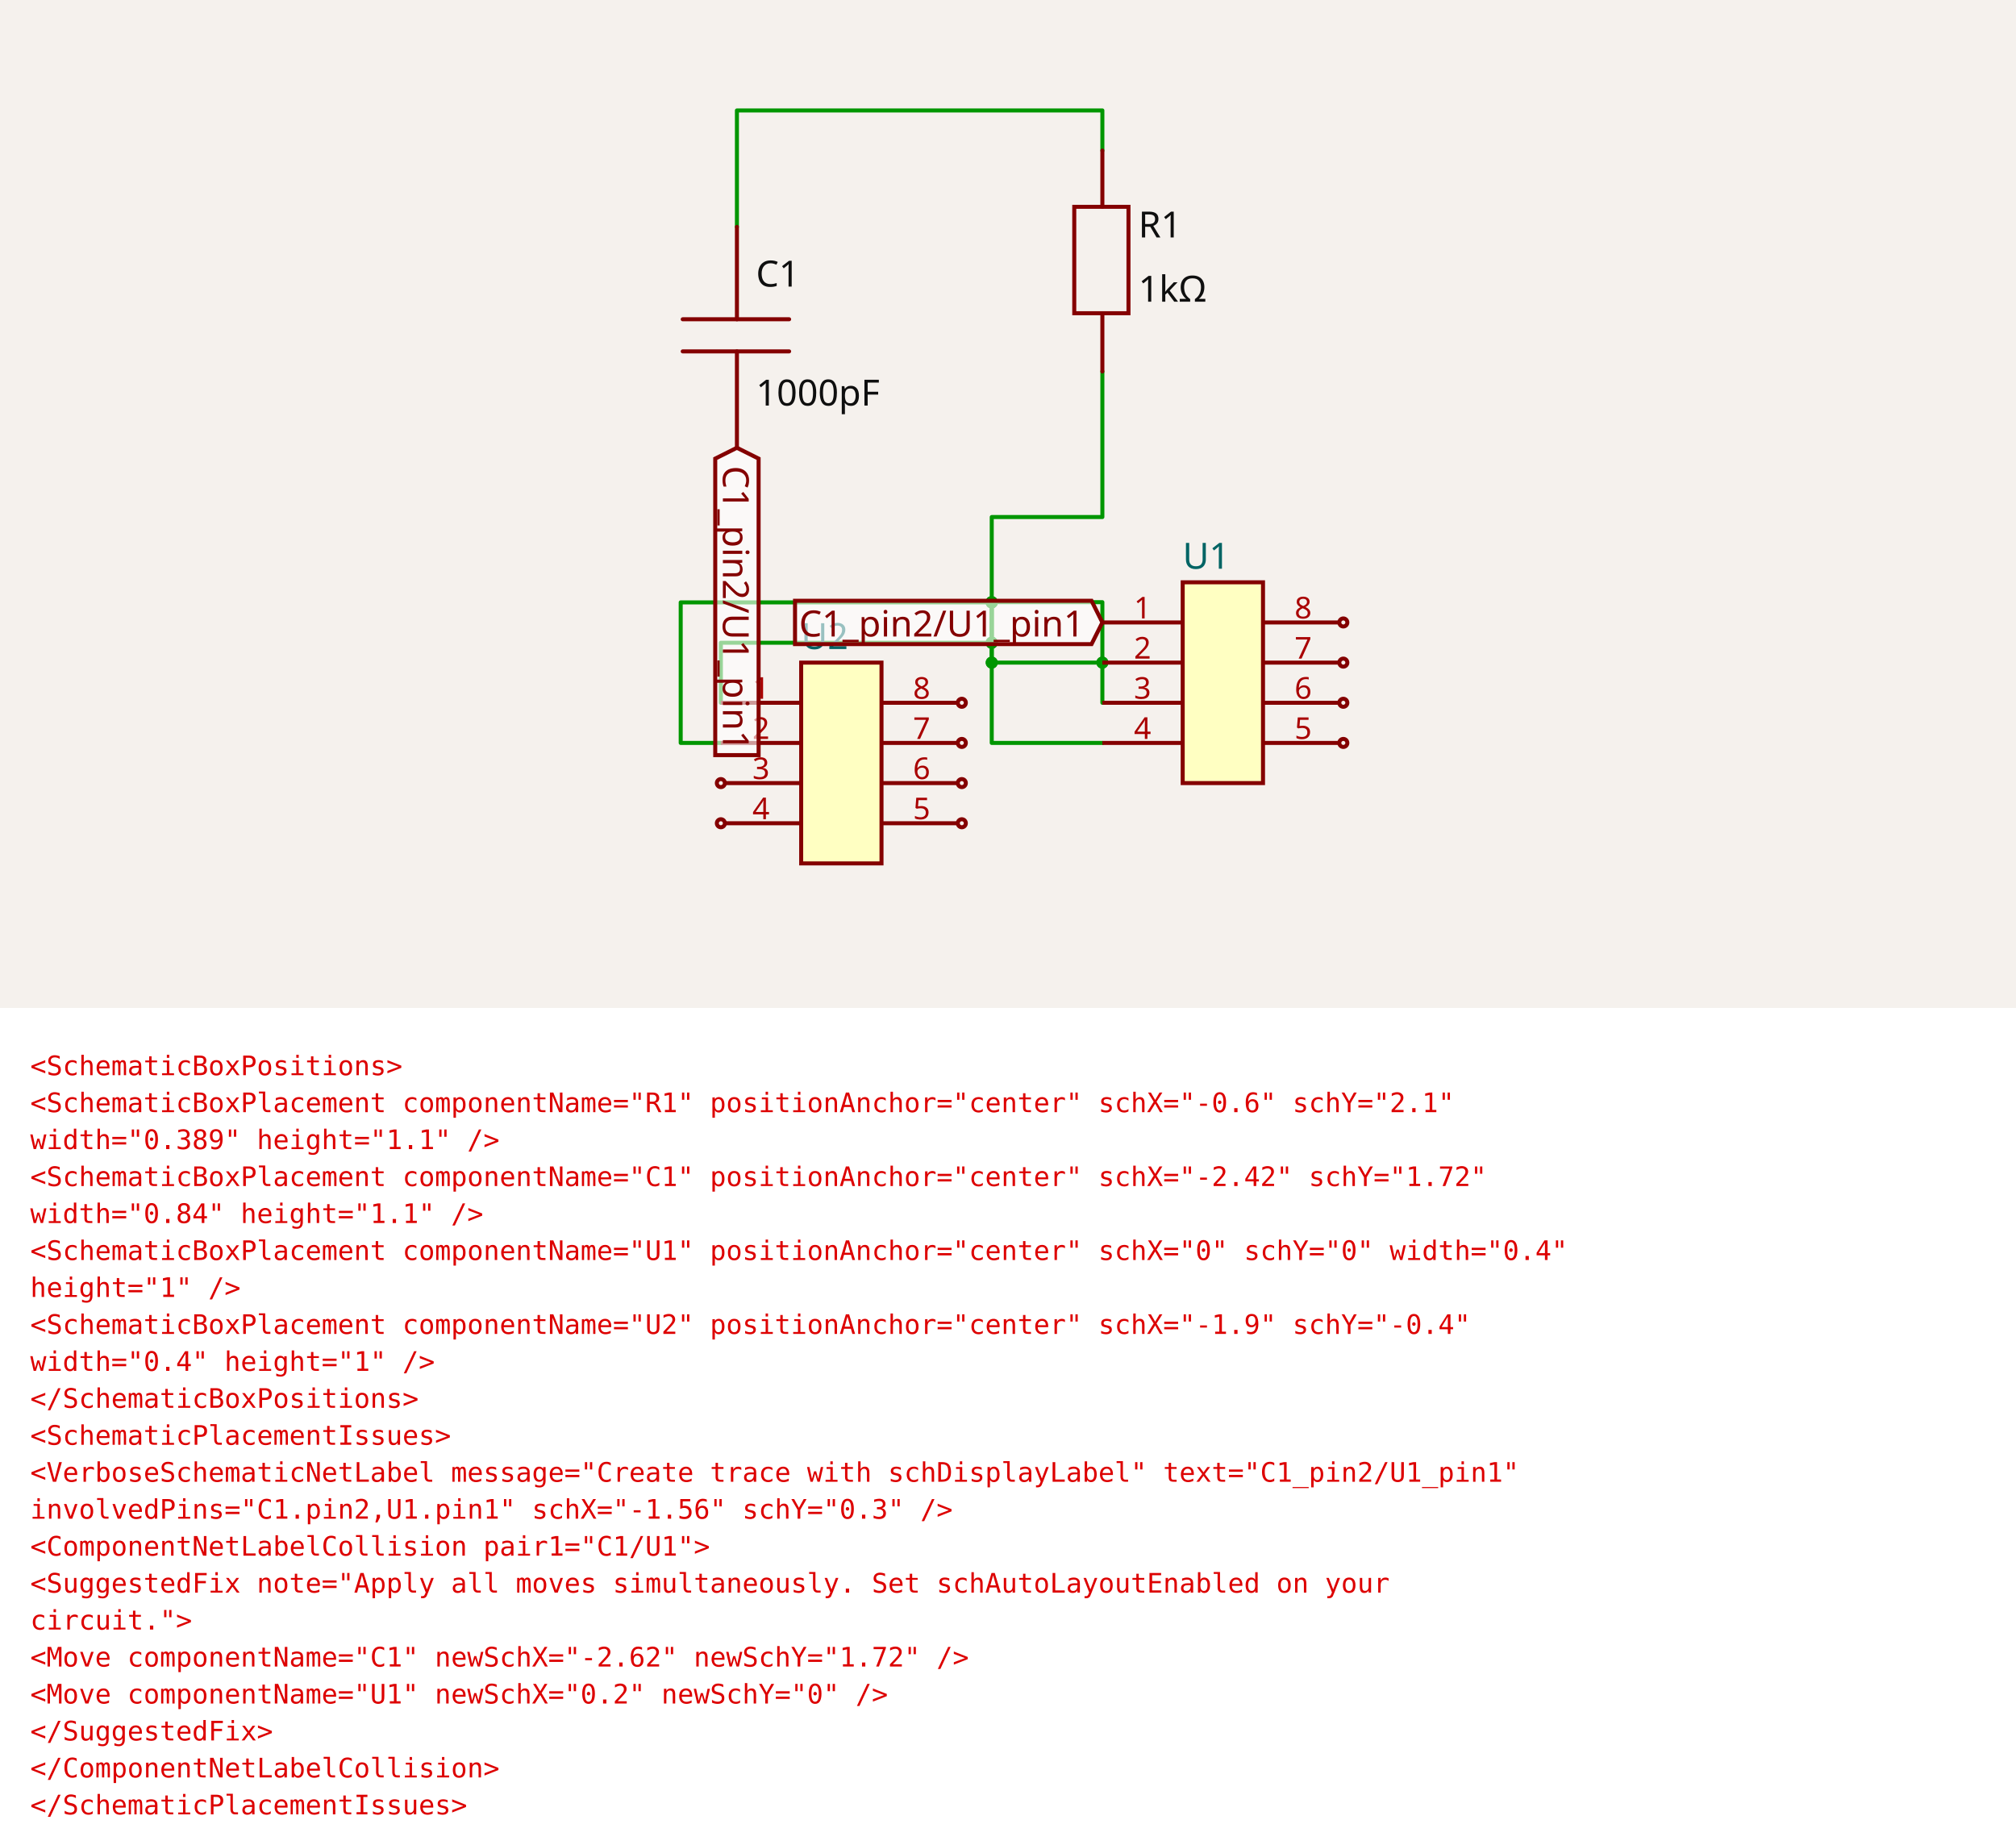
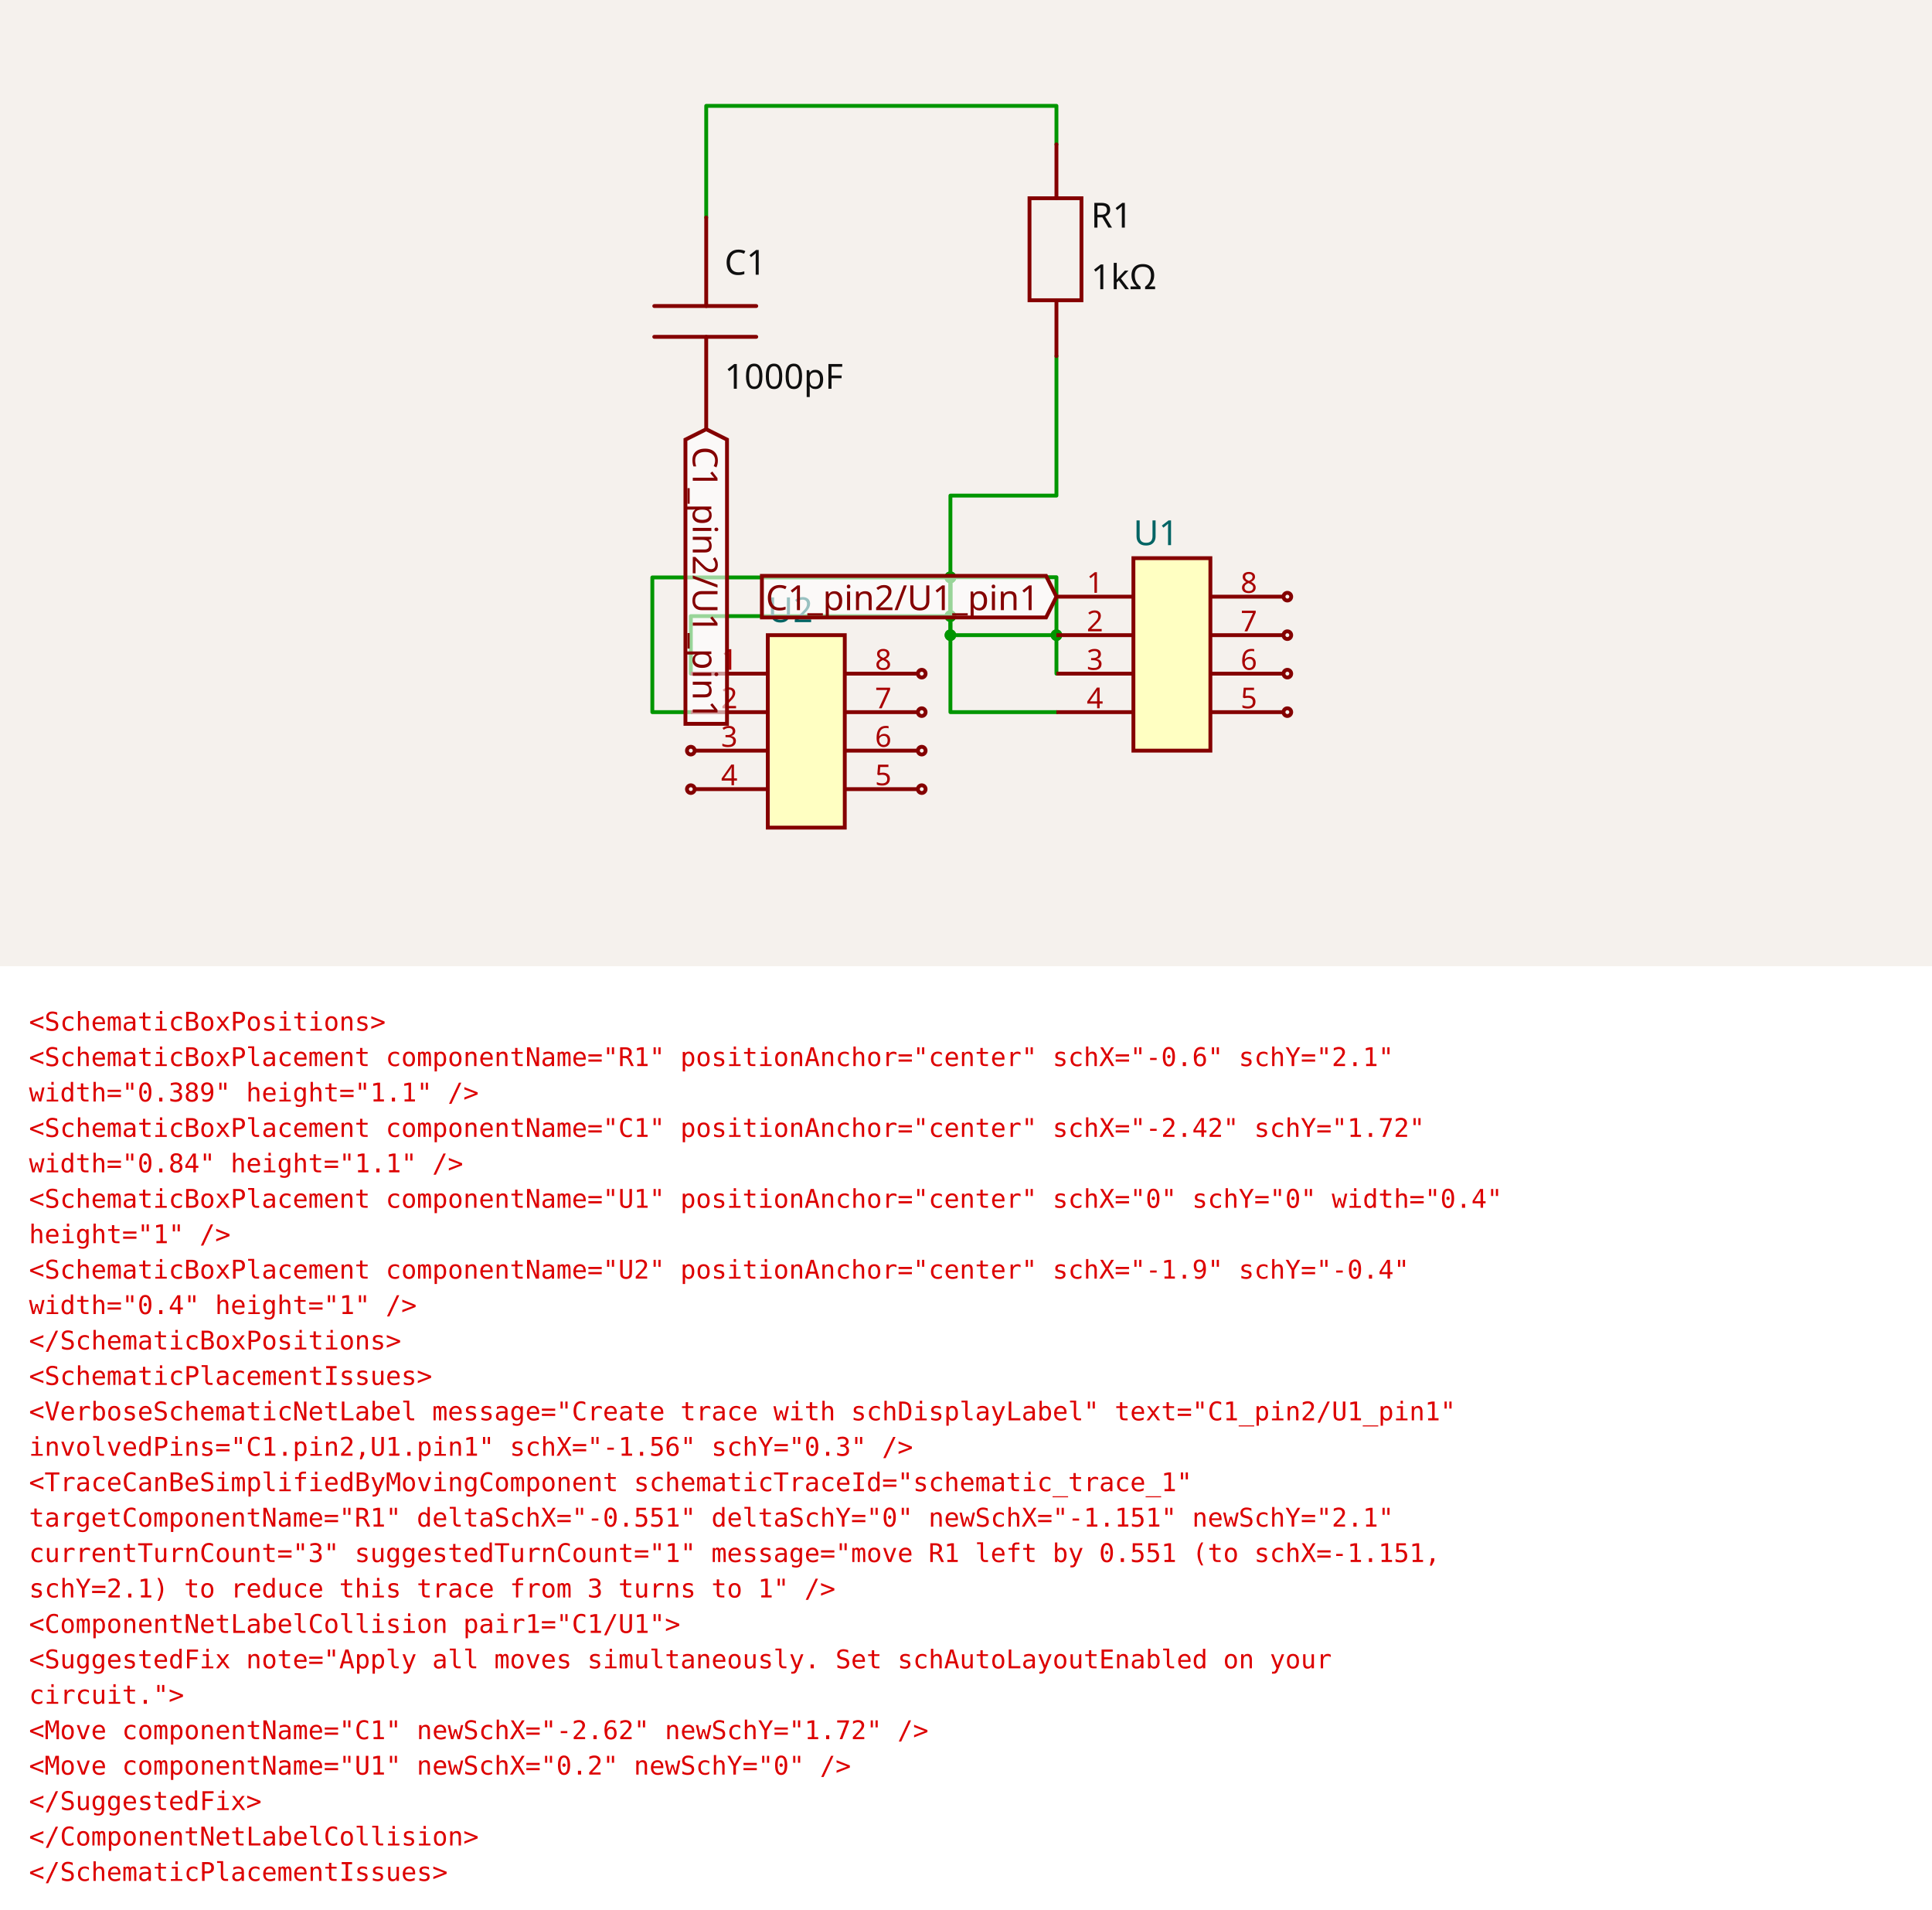
- <svg xmlns="http://www.w3.org/2000/svg" width="1200" height="1098" viewBox="0 0 1200 1098" role="img" aria-label="schematic analysis fixture">
+ <svg xmlns="http://www.w3.org/2000/svg" width="1200" height="1186" viewBox="0 0 1200 1186" role="img" aria-label="schematic analysis fixture">
  <g transform="translate(0, 0)">
    <style>
              .boundary { fill: rgb(245, 241, 237); }
              .schematic-boundary { fill: none; stroke: #fff; }
              .component { fill: none; stroke: rgb(132, 0, 0); }
              .chip { fill: rgb(255, 255, 194); stroke: rgb(132, 0, 0); }
              .component-pin { fill: none; stroke: rgb(132, 0, 0); }
              /* Basic per-trace hover fallback */
              .trace:hover {
                filter: invert(1);
              }
              .trace:hover .trace-crossing-outline {
                opacity: 0;
              }
              .trace:hover .trace-junction {
                filter: invert(1);
              }
              /* Net-hover highlighting: when a trace or its overlays are hovered,
                 invert color for all traces (base + overlays) sharing the same
                 subcircuit connectivity key. Also hide crossing outline during hover. */
              svg:has(:is(g.trace[data-subcircuit-connectivity-map-key="unnamedsubcircuitsubcircuit_source_group_0_connectivity_net0"], g.trace-overlays[data-subcircuit-connectivity-map-key="unnamedsubcircuitsubcircuit_source_group_0_connectivity_net0"]):hover) :is(g.trace[data-subcircuit-connectivity-map-key="unnamedsubcircuitsubcircuit_source_group_0_connectivity_net0"], g.trace-overlays[data-subcircuit-connectivity-map-key="unnamedsubcircuitsubcircuit_source_group_0_connectivity_net0"]) { filter: invert(1); }
svg:has(:is(g.trace[data-subcircuit-connectivity-map-key="unnamedsubcircuitsubcircuit_source_group_0_connectivity_net0"], g.trace-overlays[data-subcircuit-connectivity-map-key="unnamedsubcircuitsubcircuit_source_group_0_connectivity_net0"]):hover) g.trace-overlays[data-subcircuit-connectivity-map-key="unnamedsubcircuitsubcircuit_source_group_0_connectivity_net0"] .trace-crossing-outline { opacity: 0; }
svg:has(:is(g.trace[data-subcircuit-connectivity-map-key="unnamedsubcircuitsubcircuit_source_group_0_connectivity_net2"], g.trace-overlays[data-subcircuit-connectivity-map-key="unnamedsubcircuitsubcircuit_source_group_0_connectivity_net2"]):hover) :is(g.trace[data-subcircuit-connectivity-map-key="unnamedsubcircuitsubcircuit_source_group_0_connectivity_net2"], g.trace-overlays[data-subcircuit-connectivity-map-key="unnamedsubcircuitsubcircuit_source_group_0_connectivity_net2"]) { filter: invert(1); }
svg:has(:is(g.trace[data-subcircuit-connectivity-map-key="unnamedsubcircuitsubcircuit_source_group_0_connectivity_net2"], g.trace-overlays[data-subcircuit-connectivity-map-key="unnamedsubcircuitsubcircuit_source_group_0_connectivity_net2"]):hover) g.trace-overlays[data-subcircuit-connectivity-map-key="unnamedsubcircuitsubcircuit_source_group_0_connectivity_net2"] .trace-crossing-outline { opacity: 0; }
svg:has(:is(g.trace[data-subcircuit-connectivity-map-key="unnamedsubcircuitsubcircuit_source_group_0_connectivity_net3"], g.trace-overlays[data-subcircuit-connectivity-map-key="unnamedsubcircuitsubcircuit_source_group_0_connectivity_net3"]):hover) :is(g.trace[data-subcircuit-connectivity-map-key="unnamedsubcircuitsubcircuit_source_group_0_connectivity_net3"], g.trace-overlays[data-subcircuit-connectivity-map-key="unnamedsubcircuitsubcircuit_source_group_0_connectivity_net3"]) { filter: invert(1); }
svg:has(:is(g.trace[data-subcircuit-connectivity-map-key="unnamedsubcircuitsubcircuit_source_group_0_connectivity_net3"], g.trace-overlays[data-subcircuit-connectivity-map-key="unnamedsubcircuitsubcircuit_source_group_0_connectivity_net3"]):hover) g.trace-overlays[data-subcircuit-connectivity-map-key="unnamedsubcircuitsubcircuit_source_group_0_connectivity_net3"] .trace-crossing-outline { opacity: 0; }
svg:has(:is(g.trace[data-subcircuit-connectivity-map-key="unnamedsubcircuitsubcircuit_source_group_0_connectivity_net4"], g.trace-overlays[data-subcircuit-connectivity-map-key="unnamedsubcircuitsubcircuit_source_group_0_connectivity_net4"]):hover) :is(g.trace[data-subcircuit-connectivity-map-key="unnamedsubcircuitsubcircuit_source_group_0_connectivity_net4"], g.trace-overlays[data-subcircuit-connectivity-map-key="unnamedsubcircuitsubcircuit_source_group_0_connectivity_net4"]) { filter: invert(1); }
svg:has(:is(g.trace[data-subcircuit-connectivity-map-key="unnamedsubcircuitsubcircuit_source_group_0_connectivity_net4"], g.trace-overlays[data-subcircuit-connectivity-map-key="unnamedsubcircuitsubcircuit_source_group_0_connectivity_net4"]):hover) g.trace-overlays[data-subcircuit-connectivity-map-key="unnamedsubcircuitsubcircuit_source_group_0_connectivity_net4"] .trace-crossing-outline { opacity: 0; }
              .text { font-family: sans-serif; fill: rgb(0, 150, 0); }
              .pin-number { fill: rgb(169, 0, 0); }
              .port-label { fill: rgb(0, 100, 100); }
              .component-name { fill: rgb(0, 100, 100); }
              
            </style>
    <rect class="boundary" x="0" y="0" width="1200" height="600" />
    <g class="trace sch-trace" data-layer="base" data-circuit-json-type="schematic_trace" data-schematic-trace-id="schematic_trace_0" data-subcircuit-connectivity-map-key="unnamedsubcircuitsubcircuit_source_group_0_connectivity_net0">
      <path d="M 438.645 135.06 L 438.645 65.737 L 656.175 65.737 L 656.175 89.641" class="trace-invisible-hover-outline sch-trace-hitbox" stroke="rgb(0, 150, 0)" fill="none" stroke-width="19.124px" stroke-linecap="round" opacity="0" stroke-linejoin="round" />
      <path class="sch-trace-path" d="M 438.645 135.06 L 438.645 65.737 L 656.175 65.737 L 656.175 89.641" stroke="rgb(0, 150, 0)" fill="none" stroke-width="2.39px" stroke-linecap="round" stroke-linejoin="round" />
    </g>
    <g class="trace sch-trace" data-layer="base" data-circuit-json-type="schematic_trace" data-schematic-trace-id="schematic_trace_1" data-subcircuit-connectivity-map-key="unnamedsubcircuitsubcircuit_source_group_0_connectivity_net2">
      <path d="M 656.175 394.422 L 590.319 394.422 L 590.319 307.769 L 656.175 307.769 L 656.175 221.116" class="trace-invisible-hover-outline sch-trace-hitbox" stroke="rgb(0, 150, 0)" fill="none" stroke-width="19.124px" stroke-linecap="round" opacity="0" stroke-linejoin="round" />
      <path class="sch-trace-path" d="M 656.175 394.422 L 590.319 394.422 L 590.319 307.769 L 656.175 307.769 L 656.175 221.116" stroke="rgb(0, 150, 0)" fill="none" stroke-width="2.39px" stroke-linecap="round" stroke-linejoin="round" />
    </g>
    <g class="trace sch-trace" data-layer="base" data-circuit-json-type="schematic_trace" data-schematic-trace-id="schematic_trace_2" data-subcircuit-connectivity-map-key="unnamedsubcircuitsubcircuit_source_group_0_connectivity_net3">
      <path d="M 429.084 418.327 L 429.084 382.59 L 590.319 382.59 L 590.319 358.446 L 656.175 358.446 L 656.175 418.327" class="trace-invisible-hover-outline sch-trace-hitbox" stroke="rgb(0, 150, 0)" fill="none" stroke-width="19.124px" stroke-linecap="round" opacity="0" stroke-linejoin="round" />
      <path class="sch-trace-path" d="M 429.084 418.327 L 429.084 382.59 L 590.319 382.59 L 590.319 358.446 L 656.175 358.446 L 656.175 418.327" stroke="rgb(0, 150, 0)" fill="none" stroke-width="2.39px" stroke-linecap="round" stroke-linejoin="round" />
    </g>
    <g class="trace sch-trace" data-layer="base" data-circuit-json-type="schematic_trace" data-schematic-trace-id="schematic_trace_3" data-subcircuit-connectivity-map-key="unnamedsubcircuitsubcircuit_source_group_0_connectivity_net4">
      <path d="M 429.084 442.231 L 405.179 442.231 L 405.179 358.566 L 590.319 358.566 L 590.319 442.231 L 656.175 442.231" class="trace-invisible-hover-outline sch-trace-hitbox" stroke="rgb(0, 150, 0)" fill="none" stroke-width="19.124px" stroke-linecap="round" opacity="0" stroke-linejoin="round" />
      <path class="sch-trace-path" d="M 429.084 442.231 L 405.179 442.231 L 405.179 358.566 L 590.319 358.566 L 590.319 442.231 L 656.175 442.231" stroke="rgb(0, 150, 0)" fill="none" stroke-width="2.39px" stroke-linecap="round" stroke-linejoin="round" />
    </g>
    <g class="trace-overlays sch-trace-overlays" data-layer="overlay" data-circuit-json-type="schematic_trace" data-schematic-trace-id="schematic_trace_0" data-subcircuit-connectivity-map-key="unnamedsubcircuitsubcircuit_source_group_0_connectivity_net0" />
    <g class="trace-overlays sch-trace-overlays" data-layer="overlay" data-circuit-json-type="schematic_trace" data-schematic-trace-id="schematic_trace_1" data-subcircuit-connectivity-map-key="unnamedsubcircuitsubcircuit_source_group_0_connectivity_net2">
      <circle cx="656.175" cy="394.422" r="3.586" class="trace-junction sch-trace-junction" fill="rgb(0, 150, 0)" />
      <circle cx="590.319" cy="382.59" r="3.586" class="trace-junction sch-trace-junction" fill="rgb(0, 150, 0)" />
      <circle cx="590.319" cy="358.446" r="3.586" class="trace-junction sch-trace-junction" fill="rgb(0, 150, 0)" />
      <circle cx="590.319" cy="394.422" r="3.586" class="trace-junction sch-trace-junction" fill="rgb(0, 150, 0)" />
      <circle cx="590.319" cy="358.566" r="3.586" class="trace-junction sch-trace-junction" fill="rgb(0, 150, 0)" />
    </g>
    <g class="trace-overlays sch-trace-overlays" data-layer="overlay" data-circuit-json-type="schematic_trace" data-schematic-trace-id="schematic_trace_2" data-subcircuit-connectivity-map-key="unnamedsubcircuitsubcircuit_source_group_0_connectivity_net3">
      <circle cx="656.175" cy="394.422" r="3.586" class="trace-junction sch-trace-junction" fill="rgb(0, 150, 0)" />
      <circle cx="590.319" cy="382.59" r="3.586" class="trace-junction sch-trace-junction" fill="rgb(0, 150, 0)" />
      <circle cx="590.319" cy="358.446" r="3.586" class="trace-junction sch-trace-junction" fill="rgb(0, 150, 0)" />
      <circle cx="590.319" cy="358.566" r="3.586" class="trace-junction sch-trace-junction" fill="rgb(0, 150, 0)" />
    </g>
    <g class="trace-overlays sch-trace-overlays" data-layer="overlay" data-circuit-json-type="schematic_trace" data-schematic-trace-id="schematic_trace_3" data-subcircuit-connectivity-map-key="unnamedsubcircuitsubcircuit_source_group_0_connectivity_net4">
      <circle cx="590.319" cy="394.422" r="3.586" class="trace-junction sch-trace-junction" fill="rgb(0, 150, 0)" />
      <circle cx="590.319" cy="358.566" r="3.586" class="trace-junction sch-trace-junction" fill="rgb(0, 150, 0)" />
      <circle cx="590.319" cy="382.59" r="3.586" class="trace-junction sch-trace-junction" fill="rgb(0, 150, 0)" />
    </g>
    <g class="sch-component" data-circuit-json-type="schematic_component" data-schematic-component-id="schematic_component_0">
      <rect class="component-overlay sch-component-overlay" x="639.442" y="89.641" width="32.271" height="131.474" fill="transparent" />
      <path class="sch-component-symbol-path" d="M 656.175 89.641 L 656.175 123.108" stroke="rgb(132, 0, 0)" fill="none" stroke-width="2.39px" stroke-linecap="round" />
      <path class="sch-component-symbol-path" d="M 656.175 186.454 L 656.175 221.116" stroke="rgb(132, 0, 0)" fill="none" stroke-width="2.39px" stroke-linecap="round" />
      <path class="sch-component-symbol-path" d="M 671.713 155.378 L 671.713 186.454 L 639.442 186.454 L 639.442 123.108 L 671.713 123.108 L 671.713 155.378" stroke="rgb(132, 0, 0)" fill="none" stroke-width="2.39px" stroke-linecap="round" />
      <text class="sch-component-name sch-component-text" x="677.624" y="133.865" stroke="rgb(245, 241, 237)" stroke-width="2.39px" paint-order="stroke" fill="rgb(15, 15, 15)" font-family="sans-serif" text-anchor="start" dominant-baseline="middle" font-size="21.514px">R1</text>
      <text class="sch-component-text" x="677.624" y="172.112" fill="rgb(15, 15, 15)" font-family="sans-serif" text-anchor="start" dominant-baseline="middle" font-size="21.514px">1kΩ</text>
    </g>
    <g class="sch-component" data-circuit-json-type="schematic_component" data-schematic-component-id="schematic_component_1">
      <rect class="component-overlay sch-component-overlay" x="406.375" y="135.06" width="63.347" height="131.474" fill="transparent" />
      <path class="sch-component-symbol-path" d="M 438.645 266.534 L 438.645 209.163" stroke="rgb(132, 0, 0)" fill="none" stroke-width="2.39px" stroke-linecap="round" />
      <path class="sch-component-symbol-path" d="M 438.645 190.04 L 438.645 135.06" stroke="rgb(132, 0, 0)" fill="none" stroke-width="2.39px" stroke-linecap="round" />
      <path class="sch-component-symbol-path" d="M 469.721 209.163 L 406.375 209.163" stroke="rgb(132, 0, 0)" fill="none" stroke-width="2.39px" stroke-linecap="round" />
      <path class="sch-component-symbol-path" d="M 469.721 190.04 L 406.375 190.04" stroke="rgb(132, 0, 0)" fill="none" stroke-width="2.39px" stroke-linecap="round" />
      <text class="sch-component-name sch-component-text" x="450" y="176.892" stroke="rgb(245, 241, 237)" stroke-width="2.39px" paint-order="stroke" fill="rgb(15, 15, 15)" font-family="sans-serif" text-anchor="start" dominant-baseline="ideographic" font-size="21.514px">C1</text>
      <text class="sch-component-text" x="450" y="224.701" fill="rgb(15, 15, 15)" font-family="sans-serif" text-anchor="start" dominant-baseline="hanging" font-size="21.514px">1000pF</text>
    </g>
    <g class="sch-component" data-circuit-json-type="schematic_component" data-schematic-component-id="schematic_component_2">
      <rect class="component chip sch-component-body" x="703.984" y="346.614" width="47.809" height="119.522" stroke-width="2.39px" fill="rgb(255, 255, 194)" stroke="rgb(132, 0, 0)" />
      <rect class="component-overlay sch-component-overlay" x="703.984" y="346.614" width="47.809" height="119.522" fill="transparent" />
      <text class="sch-text" x="703.984" y="481.673" fill="#006464" text-anchor="start" dominant-baseline="middle" font-family="sans-serif" font-size="21.514px" transform="rotate(0, 703.9841, 481.6733)" />
      <text class="sch-text" x="703.984" y="331.076" fill="#006464" text-anchor="start" dominant-baseline="middle" font-family="sans-serif" font-size="21.514px" transform="rotate(0, 703.9841, 331.0757)">U1</text>
      <line class="component-pin sch-component-pin sch-port-line" x1="703.984" y1="370.518" x2="656.175" y2="370.518" stroke-width="2.39px" />
      <g class="sch-port" data-schematic-port-id="source_port_4">
        <rect x="653.785" y="368.127" width="4.781" height="4.781" opacity="0" />
      </g>
      <text class="pin-number sch-pin-number" x="680.08" y="368.127" style="font-family: sans-serif;" fill="rgb(169, 0, 0)" text-anchor="middle" dominant-baseline="auto" font-size="17.928px" transform="">1</text>
      <line class="component-pin sch-component-pin sch-port-line" x1="703.984" y1="394.422" x2="656.175" y2="394.422" stroke-width="2.39px" />
      <g class="sch-port" data-schematic-port-id="source_port_5">
        <rect x="653.785" y="392.032" width="4.781" height="4.781" opacity="0" />
      </g>
      <text class="pin-number sch-pin-number" x="680.08" y="392.032" style="font-family: sans-serif;" fill="rgb(169, 0, 0)" text-anchor="middle" dominant-baseline="auto" font-size="17.928px" transform="">2</text>
      <line class="component-pin sch-component-pin sch-port-line" x1="703.984" y1="418.327" x2="656.175" y2="418.327" stroke-width="2.39px" />
      <g class="sch-port" data-schematic-port-id="source_port_6">
        <rect x="653.785" y="415.936" width="4.781" height="4.781" opacity="0" />
      </g>
      <text class="pin-number sch-pin-number" x="680.08" y="415.936" style="font-family: sans-serif;" fill="rgb(169, 0, 0)" text-anchor="middle" dominant-baseline="auto" font-size="17.928px" transform="">3</text>
      <line class="component-pin sch-component-pin sch-port-line" x1="703.984" y1="442.231" x2="656.175" y2="442.231" stroke-width="2.39px" />
      <g class="sch-port" data-schematic-port-id="source_port_7">
        <rect x="653.785" y="439.841" width="4.781" height="4.781" opacity="0" />
      </g>
      <text class="pin-number sch-pin-number" x="680.08" y="439.841" style="font-family: sans-serif;" fill="rgb(169, 0, 0)" text-anchor="middle" dominant-baseline="auto" font-size="17.928px" transform="">4</text>
      <line class="component-pin sch-component-pin sch-port-line" x1="751.793" y1="442.231" x2="797.211" y2="442.231" stroke-width="2.39px" />
      <g class="sch-port" data-schematic-port-id="source_port_8">
        <circle class="component-pin sch-component-pin sch-port-terminal" cx="799.602" cy="442.231" r="2.39" stroke-width="2.39px" />
        <rect x="797.211" y="439.841" width="4.781" height="4.781" opacity="0" />
      </g>
      <text class="pin-number sch-pin-number" x="775.697" y="439.841" style="font-family: sans-serif;" fill="rgb(169, 0, 0)" text-anchor="middle" dominant-baseline="auto" font-size="17.928px" transform="">5</text>
      <line class="component-pin sch-component-pin sch-port-line" x1="751.793" y1="418.327" x2="797.211" y2="418.327" stroke-width="2.39px" />
      <g class="sch-port" data-schematic-port-id="source_port_9">
        <circle class="component-pin sch-component-pin sch-port-terminal" cx="799.602" cy="418.327" r="2.39" stroke-width="2.39px" />
        <rect x="797.211" y="415.936" width="4.781" height="4.781" opacity="0" />
      </g>
      <text class="pin-number sch-pin-number" x="775.697" y="415.936" style="font-family: sans-serif;" fill="rgb(169, 0, 0)" text-anchor="middle" dominant-baseline="auto" font-size="17.928px" transform="">6</text>
      <line class="component-pin sch-component-pin sch-port-line" x1="751.793" y1="394.422" x2="797.211" y2="394.422" stroke-width="2.39px" />
      <g class="sch-port" data-schematic-port-id="source_port_10">
        <circle class="component-pin sch-component-pin sch-port-terminal" cx="799.602" cy="394.422" r="2.39" stroke-width="2.39px" />
        <rect x="797.211" y="392.032" width="4.781" height="4.781" opacity="0" />
      </g>
      <text class="pin-number sch-pin-number" x="775.697" y="392.032" style="font-family: sans-serif;" fill="rgb(169, 0, 0)" text-anchor="middle" dominant-baseline="auto" font-size="17.928px" transform="">7</text>
      <line class="component-pin sch-component-pin sch-port-line" x1="751.793" y1="370.518" x2="797.211" y2="370.518" stroke-width="2.39px" />
      <g class="sch-port" data-schematic-port-id="source_port_11">
        <circle class="component-pin sch-component-pin sch-port-terminal" cx="799.602" cy="370.518" r="2.39" stroke-width="2.39px" />
        <rect x="797.211" y="368.127" width="4.781" height="4.781" opacity="0" />
      </g>
      <text class="pin-number sch-pin-number" x="775.697" y="368.127" style="font-family: sans-serif;" fill="rgb(169, 0, 0)" text-anchor="middle" dominant-baseline="auto" font-size="17.928px" transform="">8</text>
    </g>
    <g class="sch-component" data-circuit-json-type="schematic_component" data-schematic-component-id="schematic_component_3">
      <rect class="component chip sch-component-body" x="476.892" y="394.422" width="47.809" height="119.522" stroke-width="2.39px" fill="rgb(255, 255, 194)" stroke="rgb(132, 0, 0)" />
      <rect class="component-overlay sch-component-overlay" x="476.892" y="394.422" width="47.809" height="119.522" fill="transparent" />
      <text class="sch-text" x="476.892" y="529.482" fill="#006464" text-anchor="start" dominant-baseline="middle" font-family="sans-serif" font-size="21.514px" transform="rotate(0, 476.8924, 529.4821)" />
      <text class="sch-text" x="476.892" y="378.884" fill="#006464" text-anchor="start" dominant-baseline="middle" font-family="sans-serif" font-size="21.514px" transform="rotate(0, 476.8924, 378.8845)">U2</text>
      <line class="component-pin sch-component-pin sch-port-line" x1="476.892" y1="418.327" x2="429.084" y2="418.327" stroke-width="2.39px" />
      <g class="sch-port" data-schematic-port-id="source_port_12">
        <rect x="426.693" y="415.936" width="4.781" height="4.781" opacity="0" />
      </g>
      <text class="pin-number sch-pin-number" x="452.988" y="415.936" style="font-family: sans-serif;" fill="rgb(169, 0, 0)" text-anchor="middle" dominant-baseline="auto" font-size="17.928px" transform="">1</text>
      <line class="component-pin sch-component-pin sch-port-line" x1="476.892" y1="442.231" x2="429.084" y2="442.231" stroke-width="2.39px" />
      <g class="sch-port" data-schematic-port-id="source_port_13">
        <rect x="426.693" y="439.841" width="4.781" height="4.781" opacity="0" />
      </g>
      <text class="pin-number sch-pin-number" x="452.988" y="439.841" style="font-family: sans-serif;" fill="rgb(169, 0, 0)" text-anchor="middle" dominant-baseline="auto" font-size="17.928px" transform="">2</text>
      <line class="component-pin sch-component-pin sch-port-line" x1="476.892" y1="466.135" x2="431.474" y2="466.135" stroke-width="2.39px" />
      <g class="sch-port" data-schematic-port-id="source_port_14">
        <circle class="component-pin sch-component-pin sch-port-terminal" cx="429.084" cy="466.135" r="2.39" stroke-width="2.39px" />
        <rect x="426.693" y="463.745" width="4.781" height="4.781" opacity="0" />
      </g>
      <text class="pin-number sch-pin-number" x="452.988" y="463.745" style="font-family: sans-serif;" fill="rgb(169, 0, 0)" text-anchor="middle" dominant-baseline="auto" font-size="17.928px" transform="">3</text>
      <line class="component-pin sch-component-pin sch-port-line" x1="476.892" y1="490.04" x2="431.474" y2="490.04" stroke-width="2.39px" />
      <g class="sch-port" data-schematic-port-id="source_port_15">
        <circle class="component-pin sch-component-pin sch-port-terminal" cx="429.084" cy="490.04" r="2.39" stroke-width="2.39px" />
        <rect x="426.693" y="487.649" width="4.781" height="4.781" opacity="0" />
      </g>
      <text class="pin-number sch-pin-number" x="452.988" y="487.649" style="font-family: sans-serif;" fill="rgb(169, 0, 0)" text-anchor="middle" dominant-baseline="auto" font-size="17.928px" transform="">4</text>
      <line class="component-pin sch-component-pin sch-port-line" x1="524.701" y1="490.04" x2="570.12" y2="490.04" stroke-width="2.39px" />
      <g class="sch-port" data-schematic-port-id="source_port_16">
        <circle class="component-pin sch-component-pin sch-port-terminal" cx="572.51" cy="490.04" r="2.39" stroke-width="2.39px" />
        <rect x="570.12" y="487.649" width="4.781" height="4.781" opacity="0" />
      </g>
      <text class="pin-number sch-pin-number" x="548.606" y="487.649" style="font-family: sans-serif;" fill="rgb(169, 0, 0)" text-anchor="middle" dominant-baseline="auto" font-size="17.928px" transform="">5</text>
      <line class="component-pin sch-component-pin sch-port-line" x1="524.701" y1="466.135" x2="570.12" y2="466.135" stroke-width="2.39px" />
      <g class="sch-port" data-schematic-port-id="source_port_17">
        <circle class="component-pin sch-component-pin sch-port-terminal" cx="572.51" cy="466.135" r="2.39" stroke-width="2.39px" />
        <rect x="570.12" y="463.745" width="4.781" height="4.781" opacity="0" />
      </g>
      <text class="pin-number sch-pin-number" x="548.606" y="463.745" style="font-family: sans-serif;" fill="rgb(169, 0, 0)" text-anchor="middle" dominant-baseline="auto" font-size="17.928px" transform="">6</text>
      <line class="component-pin sch-component-pin sch-port-line" x1="524.701" y1="442.231" x2="570.12" y2="442.231" stroke-width="2.39px" />
      <g class="sch-port" data-schematic-port-id="source_port_18">
        <circle class="component-pin sch-component-pin sch-port-terminal" cx="572.51" cy="442.231" r="2.39" stroke-width="2.39px" />
        <rect x="570.12" y="439.841" width="4.781" height="4.781" opacity="0" />
      </g>
      <text class="pin-number sch-pin-number" x="548.606" y="439.841" style="font-family: sans-serif;" fill="rgb(169, 0, 0)" text-anchor="middle" dominant-baseline="auto" font-size="17.928px" transform="">7</text>
      <line class="component-pin sch-component-pin sch-port-line" x1="524.701" y1="418.327" x2="570.12" y2="418.327" stroke-width="2.39px" />
      <g class="sch-port" data-schematic-port-id="source_port_19">
        <circle class="component-pin sch-component-pin sch-port-terminal" cx="572.51" cy="418.327" r="2.39" stroke-width="2.39px" />
        <rect x="570.12" y="415.936" width="4.781" height="4.781" opacity="0" />
      </g>
      <text class="pin-number sch-pin-number" x="548.606" y="415.936" style="font-family: sans-serif;" fill="rgb(169, 0, 0)" text-anchor="middle" dominant-baseline="auto" font-size="17.928px" transform="">8</text>
    </g>
    <g class="schematic-port-hover sch-port-hover" data-schematic-port-id="source_port_0">
      <circle cx="656.175" cy="89.641" r="4.781" fill="red" opacity="0" />
    </g>
    <g class="schematic-port-hover sch-port-hover" data-schematic-port-id="source_port_1">
      <circle cx="656.175" cy="221.116" r="4.781" fill="red" opacity="0" />
    </g>
    <g class="schematic-port-hover sch-port-hover" data-schematic-port-id="source_port_2">
      <circle cx="438.645" cy="135.06" r="4.781" fill="red" opacity="0" />
    </g>
    <g class="schematic-port-hover sch-port-hover" data-schematic-port-id="source_port_3">
      <circle cx="438.645" cy="266.534" r="4.781" fill="red" opacity="0" />
    </g>
    <g class="schematic-port-hover sch-port-hover" data-schematic-port-id="source_port_4">
      <circle cx="656.175" cy="370.518" r="4.781" fill="red" opacity="0" />
    </g>
    <g class="schematic-port-hover sch-port-hover" data-schematic-port-id="source_port_5">
      <circle cx="656.175" cy="394.422" r="4.781" fill="red" opacity="0" />
    </g>
    <g class="schematic-port-hover sch-port-hover" data-schematic-port-id="source_port_6">
      <circle cx="656.175" cy="418.327" r="4.781" fill="red" opacity="0" />
    </g>
    <g class="schematic-port-hover sch-port-hover" data-schematic-port-id="source_port_7">
      <circle cx="656.175" cy="442.231" r="4.781" fill="red" opacity="0" />
    </g>
    <g class="schematic-port-hover sch-port-hover" data-schematic-port-id="source_port_8">
      <circle cx="799.602" cy="442.231" r="4.781" fill="red" opacity="0" />
    </g>
    <g class="schematic-port-hover sch-port-hover" data-schematic-port-id="source_port_9">
      <circle cx="799.602" cy="418.327" r="4.781" fill="red" opacity="0" />
    </g>
    <g class="schematic-port-hover sch-port-hover" data-schematic-port-id="source_port_10">
      <circle cx="799.602" cy="394.422" r="4.781" fill="red" opacity="0" />
    </g>
    <g class="schematic-port-hover sch-port-hover" data-schematic-port-id="source_port_11">
      <circle cx="799.602" cy="370.518" r="4.781" fill="red" opacity="0" />
    </g>
    <g class="schematic-port-hover sch-port-hover" data-schematic-port-id="source_port_12">
      <circle cx="429.084" cy="418.327" r="4.781" fill="red" opacity="0" />
    </g>
    <g class="schematic-port-hover sch-port-hover" data-schematic-port-id="source_port_13">
      <circle cx="429.084" cy="442.231" r="4.781" fill="red" opacity="0" />
    </g>
    <g class="schematic-port-hover sch-port-hover" data-schematic-port-id="source_port_14">
      <circle cx="429.084" cy="466.135" r="4.781" fill="red" opacity="0" />
    </g>
    <g class="schematic-port-hover sch-port-hover" data-schematic-port-id="source_port_15">
      <circle cx="429.084" cy="490.04" r="4.781" fill="red" opacity="0" />
    </g>
    <g class="schematic-port-hover sch-port-hover" data-schematic-port-id="source_port_16">
      <circle cx="572.51" cy="490.04" r="4.781" fill="red" opacity="0" />
    </g>
    <g class="schematic-port-hover sch-port-hover" data-schematic-port-id="source_port_17">
      <circle cx="572.51" cy="466.135" r="4.781" fill="red" opacity="0" />
    </g>
    <g class="schematic-port-hover sch-port-hover" data-schematic-port-id="source_port_18">
      <circle cx="572.51" cy="442.231" r="4.781" fill="red" opacity="0" />
    </g>
    <g class="schematic-port-hover sch-port-hover" data-schematic-port-id="source_port_19">
      <circle cx="572.51" cy="418.327" r="4.781" fill="red" opacity="0" />
    </g>
    <path class="net-label sch-net-label" d="     M 656.175,370.518     L 649.721,383.426     L 473.227,383.426     L 473.227,357.61     L 649.721,357.61     Z   " fill="rgba(255, 255, 255, 0.6)" stroke="rgb(132, 0, 0)" stroke-width="2.39px" />
    <text class="net-label-text sch-net-label-text" x="645.418" y="370.518" fill="rgb(132, 0, 0)" text-anchor="end" dominant-baseline="central" font-family="sans-serif" font-variant-numeric="tabular-nums" font-size="21.514px" transform="">C1_pin2/U1_pin1</text>
    <path class="net-label sch-net-label" d="     M 438.645,266.534     L 451.554,272.988     L 451.554,449.482     L 425.737,449.482     L 425.737,272.988     Z   " fill="rgba(255, 255, 255, 0.6)" stroke="rgb(132, 0, 0)" stroke-width="2.39px" />
    <text class="net-label-text sch-net-label-text" x="438.645" y="277.291" fill="rgb(132, 0, 0)" text-anchor="start" dominant-baseline="central" font-family="sans-serif" font-variant-numeric="tabular-nums" font-size="21.514px" transform="rotate(90 438.6454 277.2908)">C1_pin2/U1_pin1</text>
  </g>
  <g transform="translate(0, 600) scale(1, 1) translate(0, 0)">
    <rect width="100%" height="100%" fill="#fff" />
    <text x="18" y="40" fill="#d00" font-family="Menlo, Consolas, monospace" font-size="16">
      <tspan x="18" dy="0">&lt;SchematicBoxPositions&gt;</tspan>
      <tspan x="18" dy="22">&lt;SchematicBoxPlacement componentName="R1" positionAnchor="center" schX="-0.6" schY="2.1"</tspan>
      <tspan x="18" dy="22">  width="0.389" height="1.1" /&gt;</tspan>
      <tspan x="18" dy="22">&lt;SchematicBoxPlacement componentName="C1" positionAnchor="center" schX="-2.42" schY="1.72"</tspan>
      <tspan x="18" dy="22">  width="0.84" height="1.1" /&gt;</tspan>
      <tspan x="18" dy="22">&lt;SchematicBoxPlacement componentName="U1" positionAnchor="center" schX="0" schY="0" width="0.4"</tspan>
      <tspan x="18" dy="22">  height="1" /&gt;</tspan>
      <tspan x="18" dy="22">&lt;SchematicBoxPlacement componentName="U2" positionAnchor="center" schX="-1.9" schY="-0.4"</tspan>
      <tspan x="18" dy="22">  width="0.4" height="1" /&gt;</tspan>
      <tspan x="18" dy="22">&lt;/SchematicBoxPositions&gt;</tspan>
      <tspan x="18" dy="22">&lt;SchematicPlacementIssues&gt;</tspan>
      <tspan x="18" dy="22">&lt;VerboseSchematicNetLabel message="Create trace with schDisplayLabel" text="C1_pin2/U1_pin1"</tspan>
      <tspan x="18" dy="22">  involvedPins="C1.pin2,U1.pin1" schX="-1.56" schY="0.3" /&gt;</tspan>
+       <tspan x="18" dy="22">&lt;TraceCanBeSimplifiedByMovingComponent schematicTraceId="schematic_trace_1"</tspan>
+       <tspan x="18" dy="22">  targetComponentName="R1" deltaSchX="-0.551" deltaSchY="0" newSchX="-1.151" newSchY="2.1"</tspan>
+       <tspan x="18" dy="22">  currentTurnCount="3" suggestedTurnCount="1" message="move R1 left by 0.551 (to schX=-1.151,</tspan>
+       <tspan x="18" dy="22">  schY=2.1) to reduce this trace from 3 turns to 1" /&gt;</tspan>
      <tspan x="18" dy="22">&lt;ComponentNetLabelCollision pair1="C1/U1"&gt;</tspan>
      <tspan x="18" dy="22">  &lt;SuggestedFix note="Apply all moves simultaneously. Set schAutoLayoutEnabled on your</tspan>
      <tspan x="18" dy="22">  circuit."&gt;</tspan>
      <tspan x="18" dy="22">    &lt;Move componentName="C1" newSchX="-2.62" newSchY="1.72" /&gt;</tspan>
      <tspan x="18" dy="22">    &lt;Move componentName="U1" newSchX="0.2" newSchY="0" /&gt;</tspan>
      <tspan x="18" dy="22">  &lt;/SuggestedFix&gt;</tspan>
      <tspan x="18" dy="22">&lt;/ComponentNetLabelCollision&gt;</tspan>
      <tspan x="18" dy="22">&lt;/SchematicPlacementIssues&gt;</tspan>
    </text>
  </g>
</svg>
